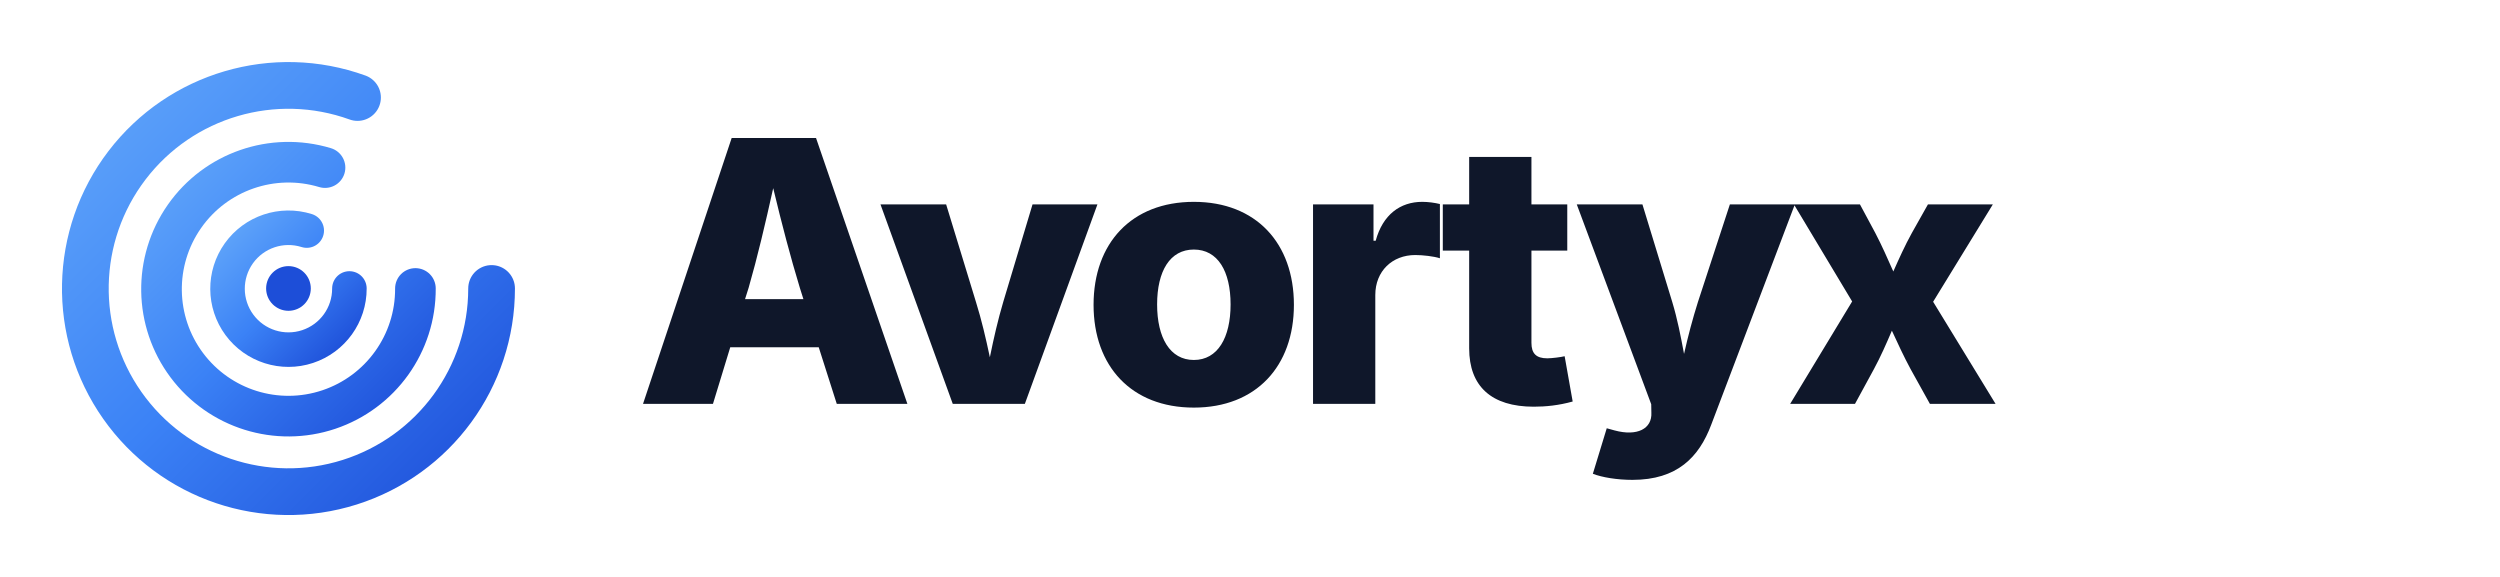
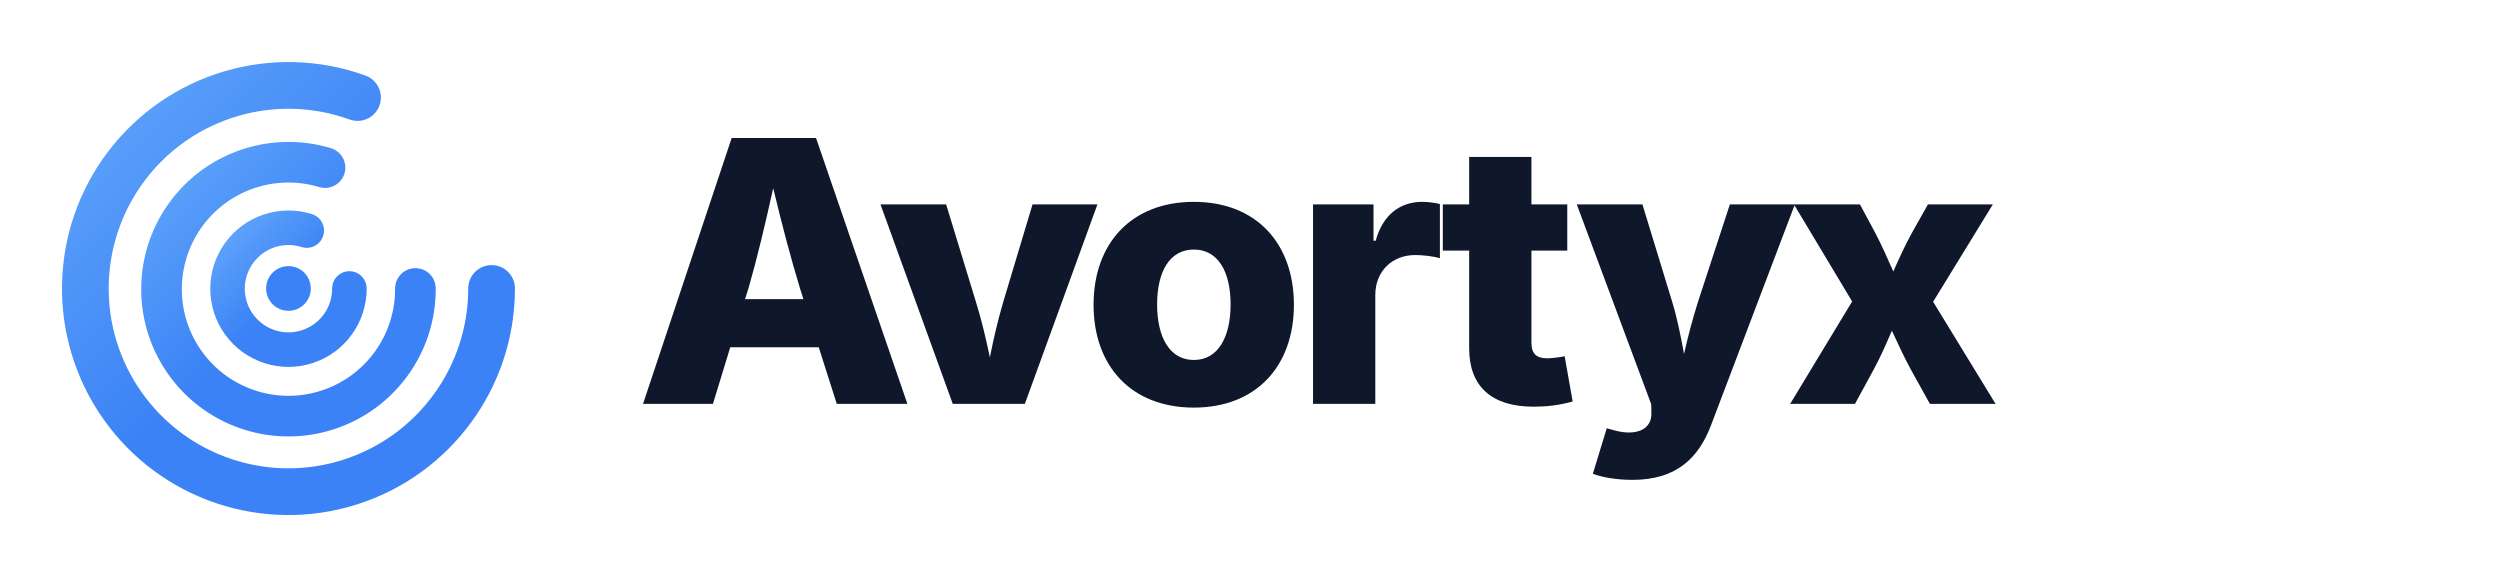
<svg xmlns="http://www.w3.org/2000/svg" width="520" height="120" viewBox="0 0 520 120">
  <svg x="8" y="8" width="104" height="104" viewBox="0 0 64 64" fill="none">
    <defs>
      <linearGradient id="g1" x1="0" y1="0" x2="1" y2="1">
        <stop offset="0%" stop-color="#60a5fa" />
        <stop offset="50%" stop-color="#3b82f6" />
-         <stop offset="100%" stop-color="#1d4ed8" />
+         <stop offset="100%" stop-color="#3b82f6" />
      </linearGradient>
    </defs>
    <g transform="translate(32 32) scale(1.3) translate(-32 -32)">
      <path d="M52 32a20 20 0 1 1-13.2-18.8" stroke="url(#g1)" stroke-width="4.6" stroke-linecap="round" />
      <path d="M44.5 32a12.5 12.5 0 1 1-8.9-11.9" stroke="url(#g1)" stroke-width="4" stroke-linecap="round" />
      <path d="M38 32a6 6 0 1 1-4.2-5.7" stroke="url(#g1)" stroke-width="3.4" stroke-linecap="round" />
-       <circle cx="32" cy="32" r="2.2" fill="#1d4ed8" />
+       <circle cx="32" cy="32" r="2.2" fill="#3b82f6" />
    </g>
  </svg>
  <text x="132" y="84" font-family="Inter, Arial, sans-serif" font-weight="800" font-size="76" letter-spacing="-3" fill="#0f172a">Avortyx</text>
</svg>
